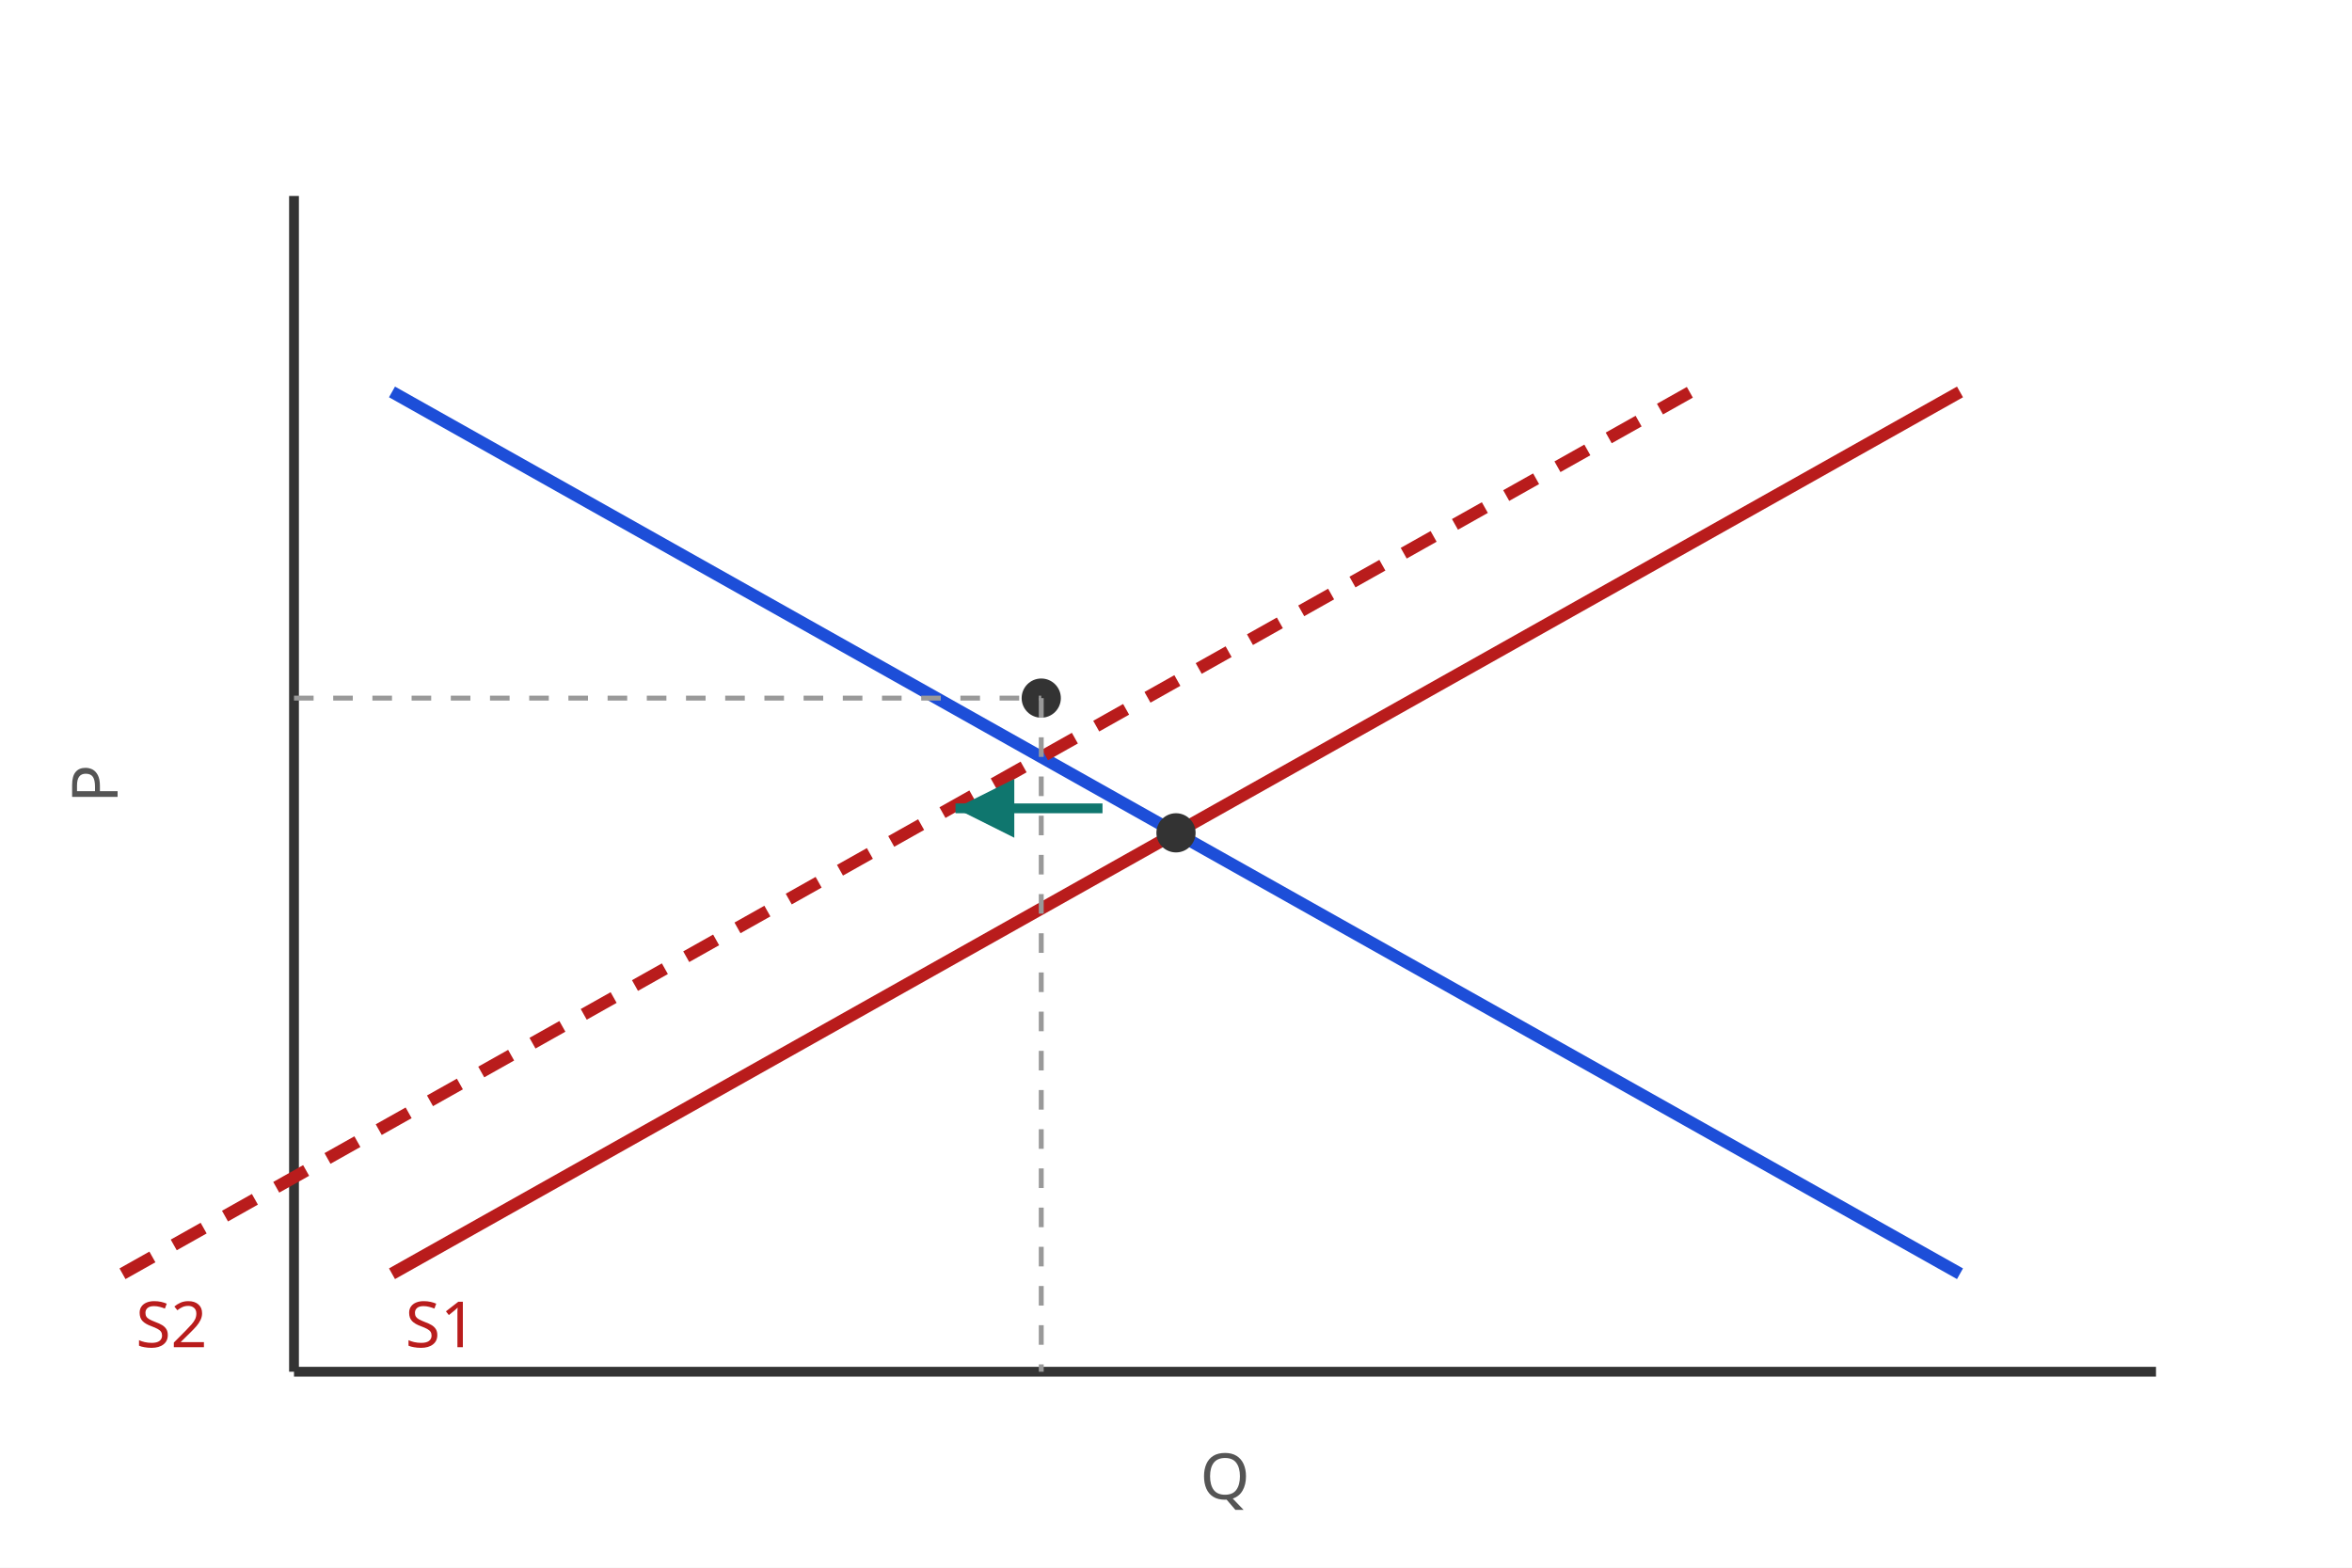
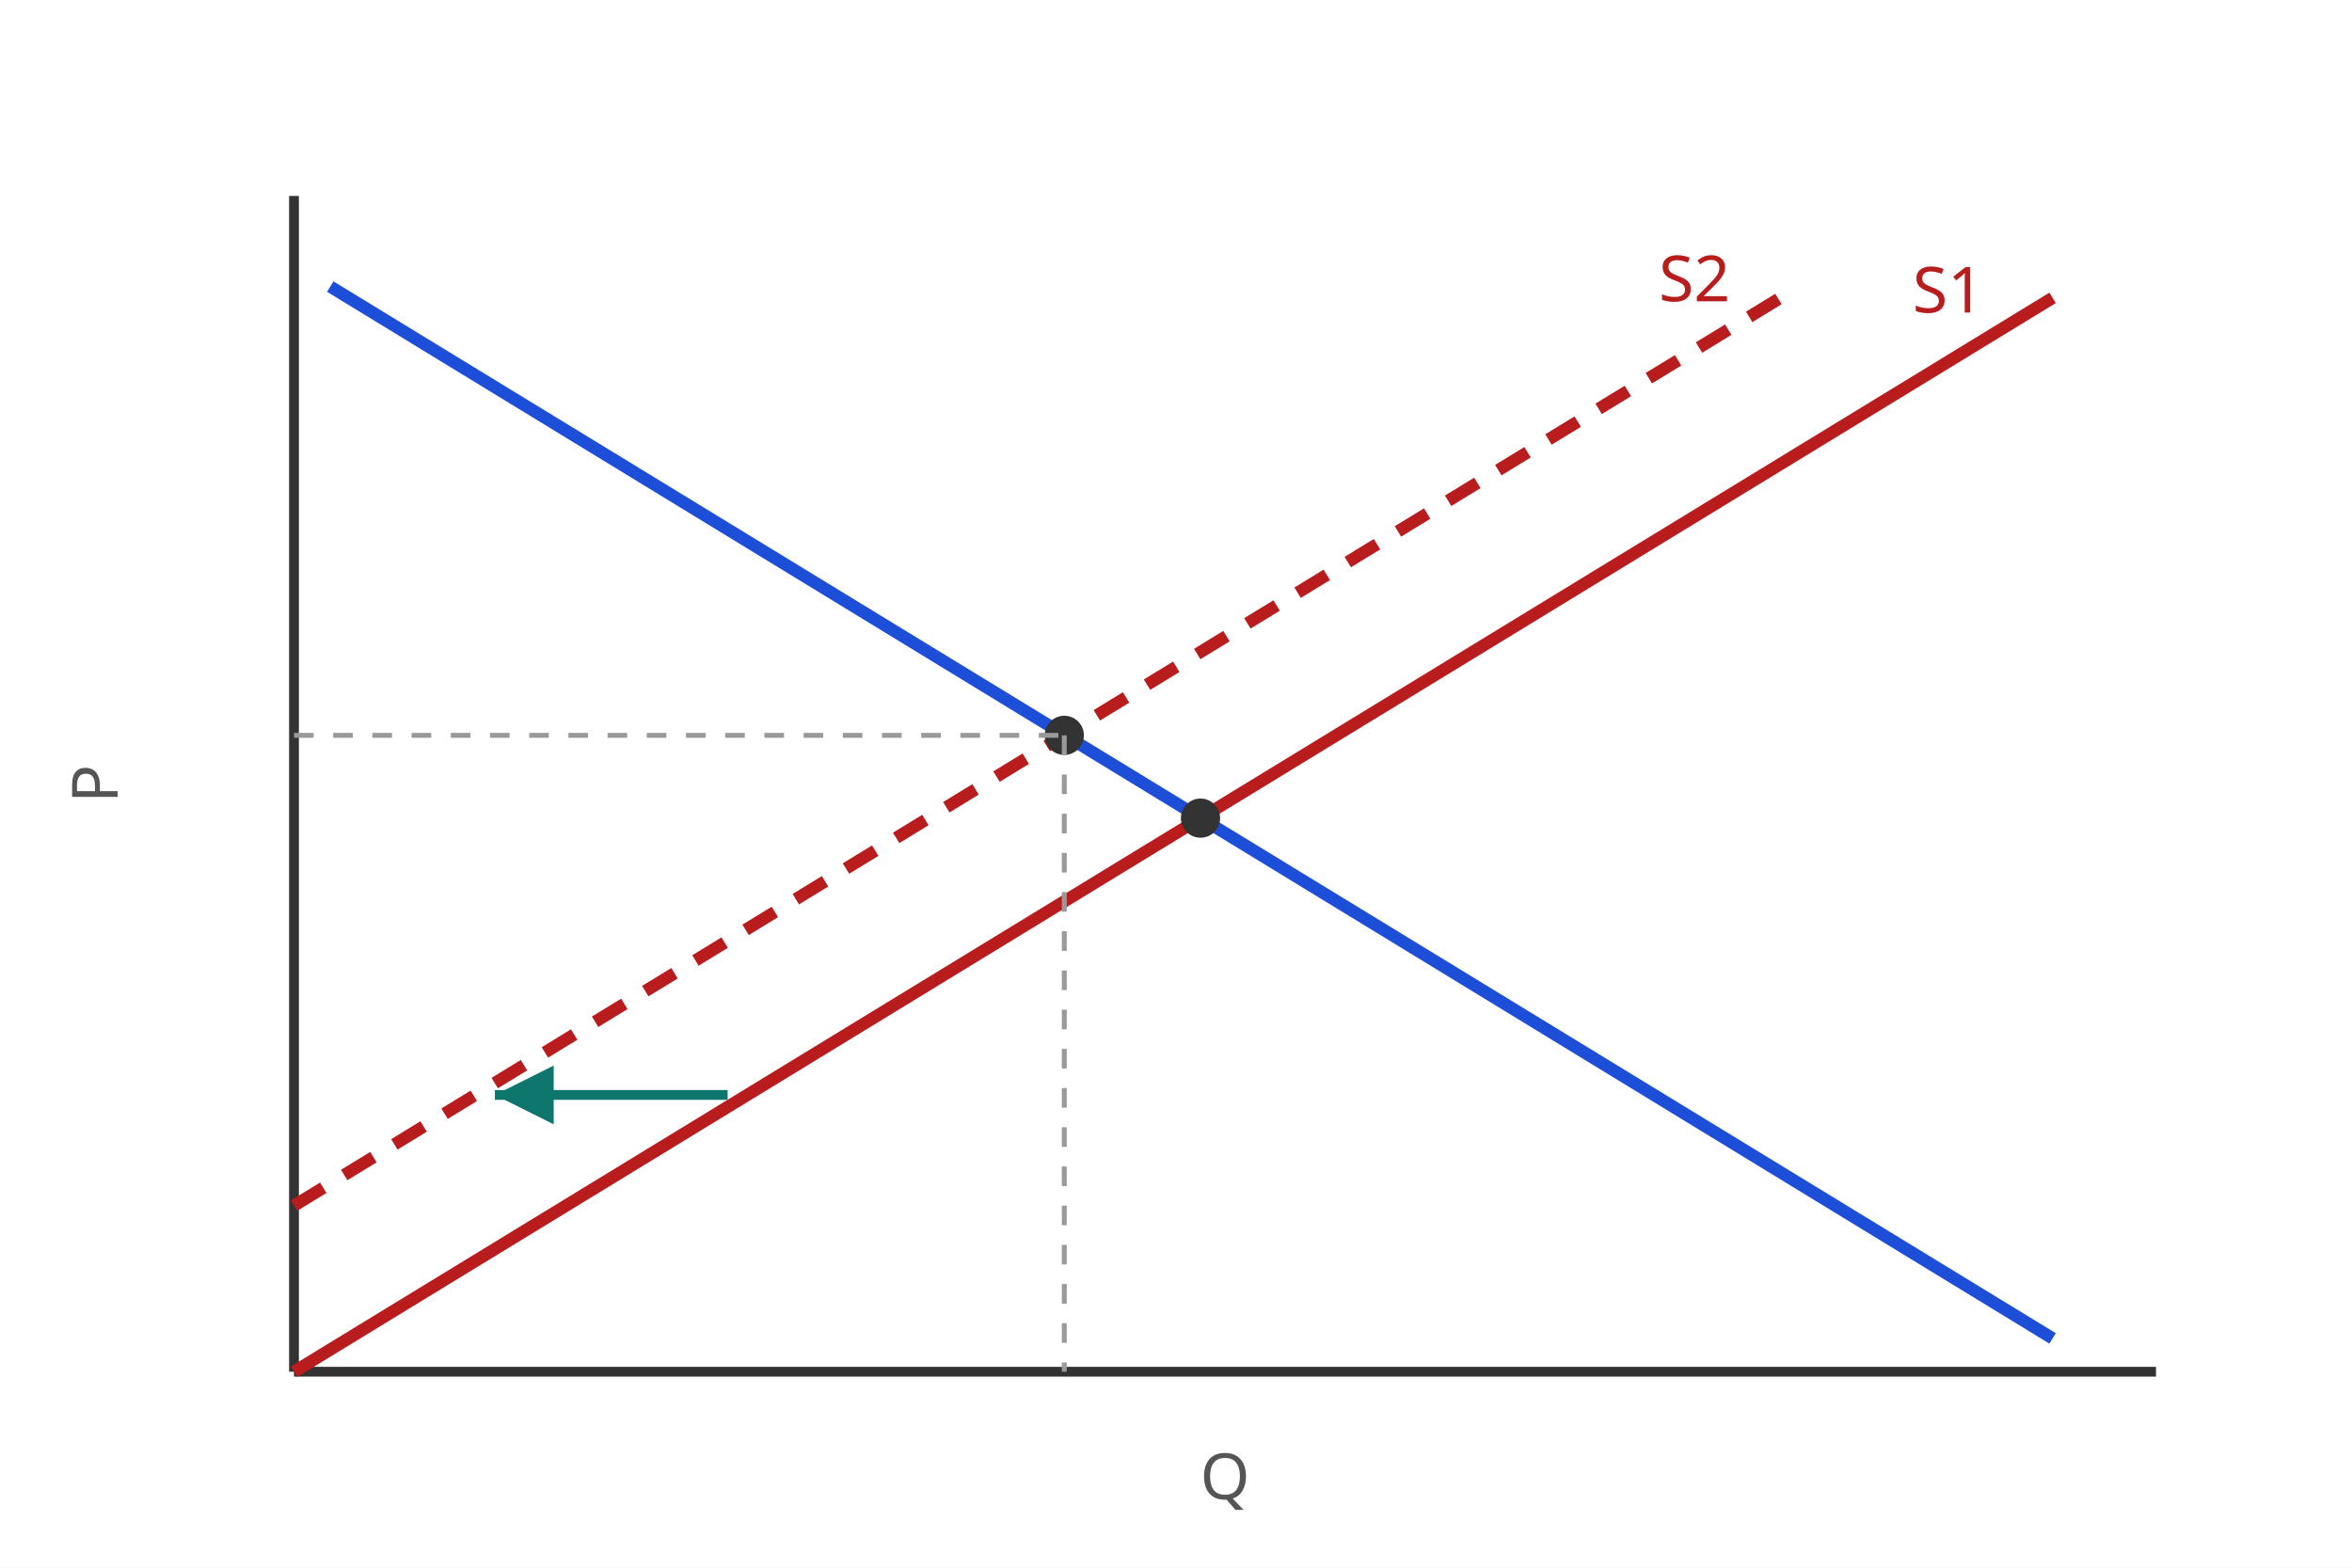
<svg xmlns="http://www.w3.org/2000/svg" viewBox="0 0 480 320">
  <rect width="480" height="320" fill="#ffffff" />
  <line x1="60" y1="280" x2="60" y2="40" stroke="#333" stroke-width="2" />
  <line x1="60" y1="280" x2="440" y2="280" stroke="#333" stroke-width="2" />
  <text x="250" y="306" font-family="sans-serif" font-size="13" fill="#555" text-anchor="middle">Q</text>
  <text x="24" y="160" font-family="sans-serif" font-size="13" fill="#555" text-anchor="middle" transform="rotate(-90 24 160)">P</text>
-   <line x1="80" y1="80" x2="400" y2="260" stroke="#1d4ed8" stroke-width="2.5" />
-   <line x1="80" y1="260" x2="400" y2="80" stroke="#b91c1c" stroke-width="2.5" />
-   <line x1="25" y1="260" x2="345" y2="80" stroke="#b91c1c" stroke-width="2.5" stroke-dasharray="7 5" />
+   <line x1="67.4" y1="58.5" x2="418.9" y2="273.2" stroke="#1d4ed8" stroke-width="2.5" />
+   <line x1="60.0" y1="280.0" x2="418.9" y2="60.8" stroke="#b91c1c" stroke-width="2.5" />
+   <line x1="60.0" y1="246.1" x2="367.1" y2="58.5" stroke="#b91c1c" stroke-width="2.5" stroke-dasharray="7 5" />
  <defs>
-     <marker id="ah390" markerWidth="8" markerHeight="8" refX="6" refY="3" orient="auto">
+     <marker id="ah372.0" markerWidth="8" markerHeight="8" refX="6" refY="3" orient="auto">
      <path d="M0,0 L6,3 L0,6 z" fill="#0f766e" />
    </marker>
  </defs>
-   <line x1="225" y1="165" x2="195" y2="165" stroke="#0f766e" stroke-width="2" marker-end="url(#ah390)" />
-   <circle cx="240.0" cy="170.0" r="4" fill="#333" />
-   <circle cx="212.5" cy="142.5" r="4" fill="#333" />
-   <line x1="60" y1="142.5" x2="212.5" y2="142.5" stroke="#999" stroke-width="1" stroke-dasharray="4 4" />
-   <line x1="212.5" y1="142.5" x2="212.5" y2="280" stroke="#999" stroke-width="1" stroke-dasharray="4 4" />
-   <text x="90" y="275" font-family="sans-serif" font-size="13" fill="#b91c1c" text-anchor="middle">S1</text>
-   <text x="35" y="275" font-family="sans-serif" font-size="13" fill="#b91c1c" text-anchor="middle">S2</text>
+   <line x1="148.5" y1="223.5" x2="101.0" y2="223.5" stroke="#0f766e" stroke-width="2" marker-end="url(#ah372.0)" />
+   <circle cx="245.0" cy="167.0" r="4" fill="#333" />
+   <circle cx="217.2" cy="150.1" r="4" fill="#333" />
+   <line x1="60" y1="150.1" x2="217.2" y2="150.1" stroke="#999" stroke-width="1" stroke-dasharray="4 4" />
+   <line x1="217.2" y1="150.1" x2="217.2" y2="280" stroke="#999" stroke-width="1" stroke-dasharray="4 4" />
+   <text x="404.9" y="63.8" font-family="sans-serif" font-size="13" fill="#b91c1c" text-anchor="end">S1</text>
+   <text x="353.1" y="61.5" font-family="sans-serif" font-size="13" fill="#b91c1c" text-anchor="end">S2</text>
</svg>
